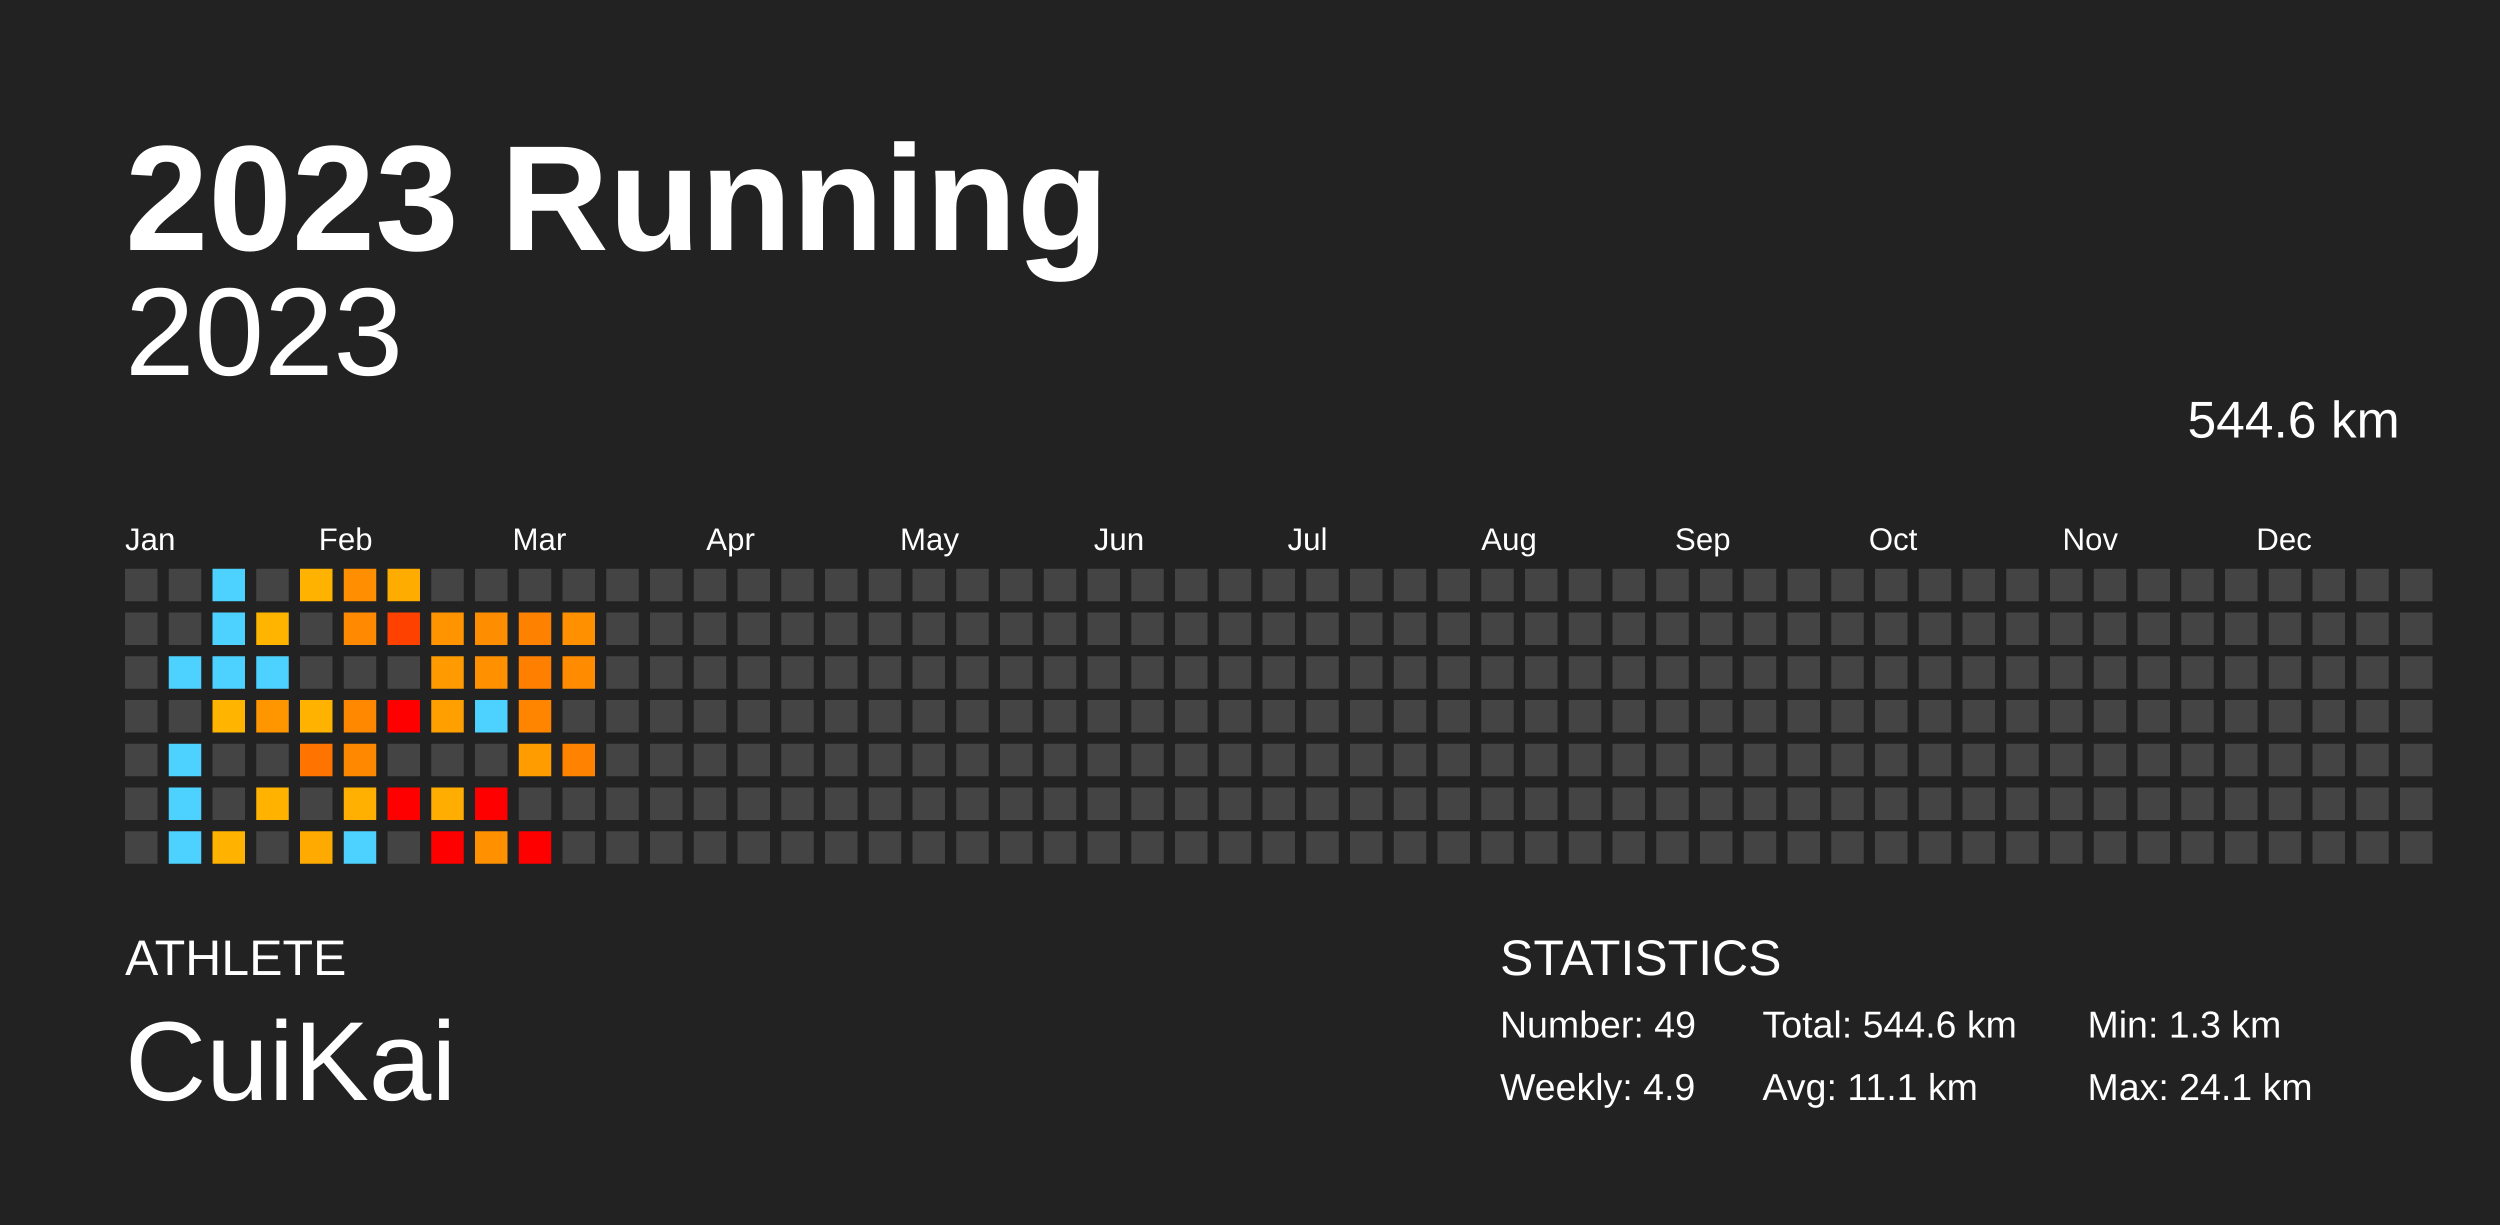
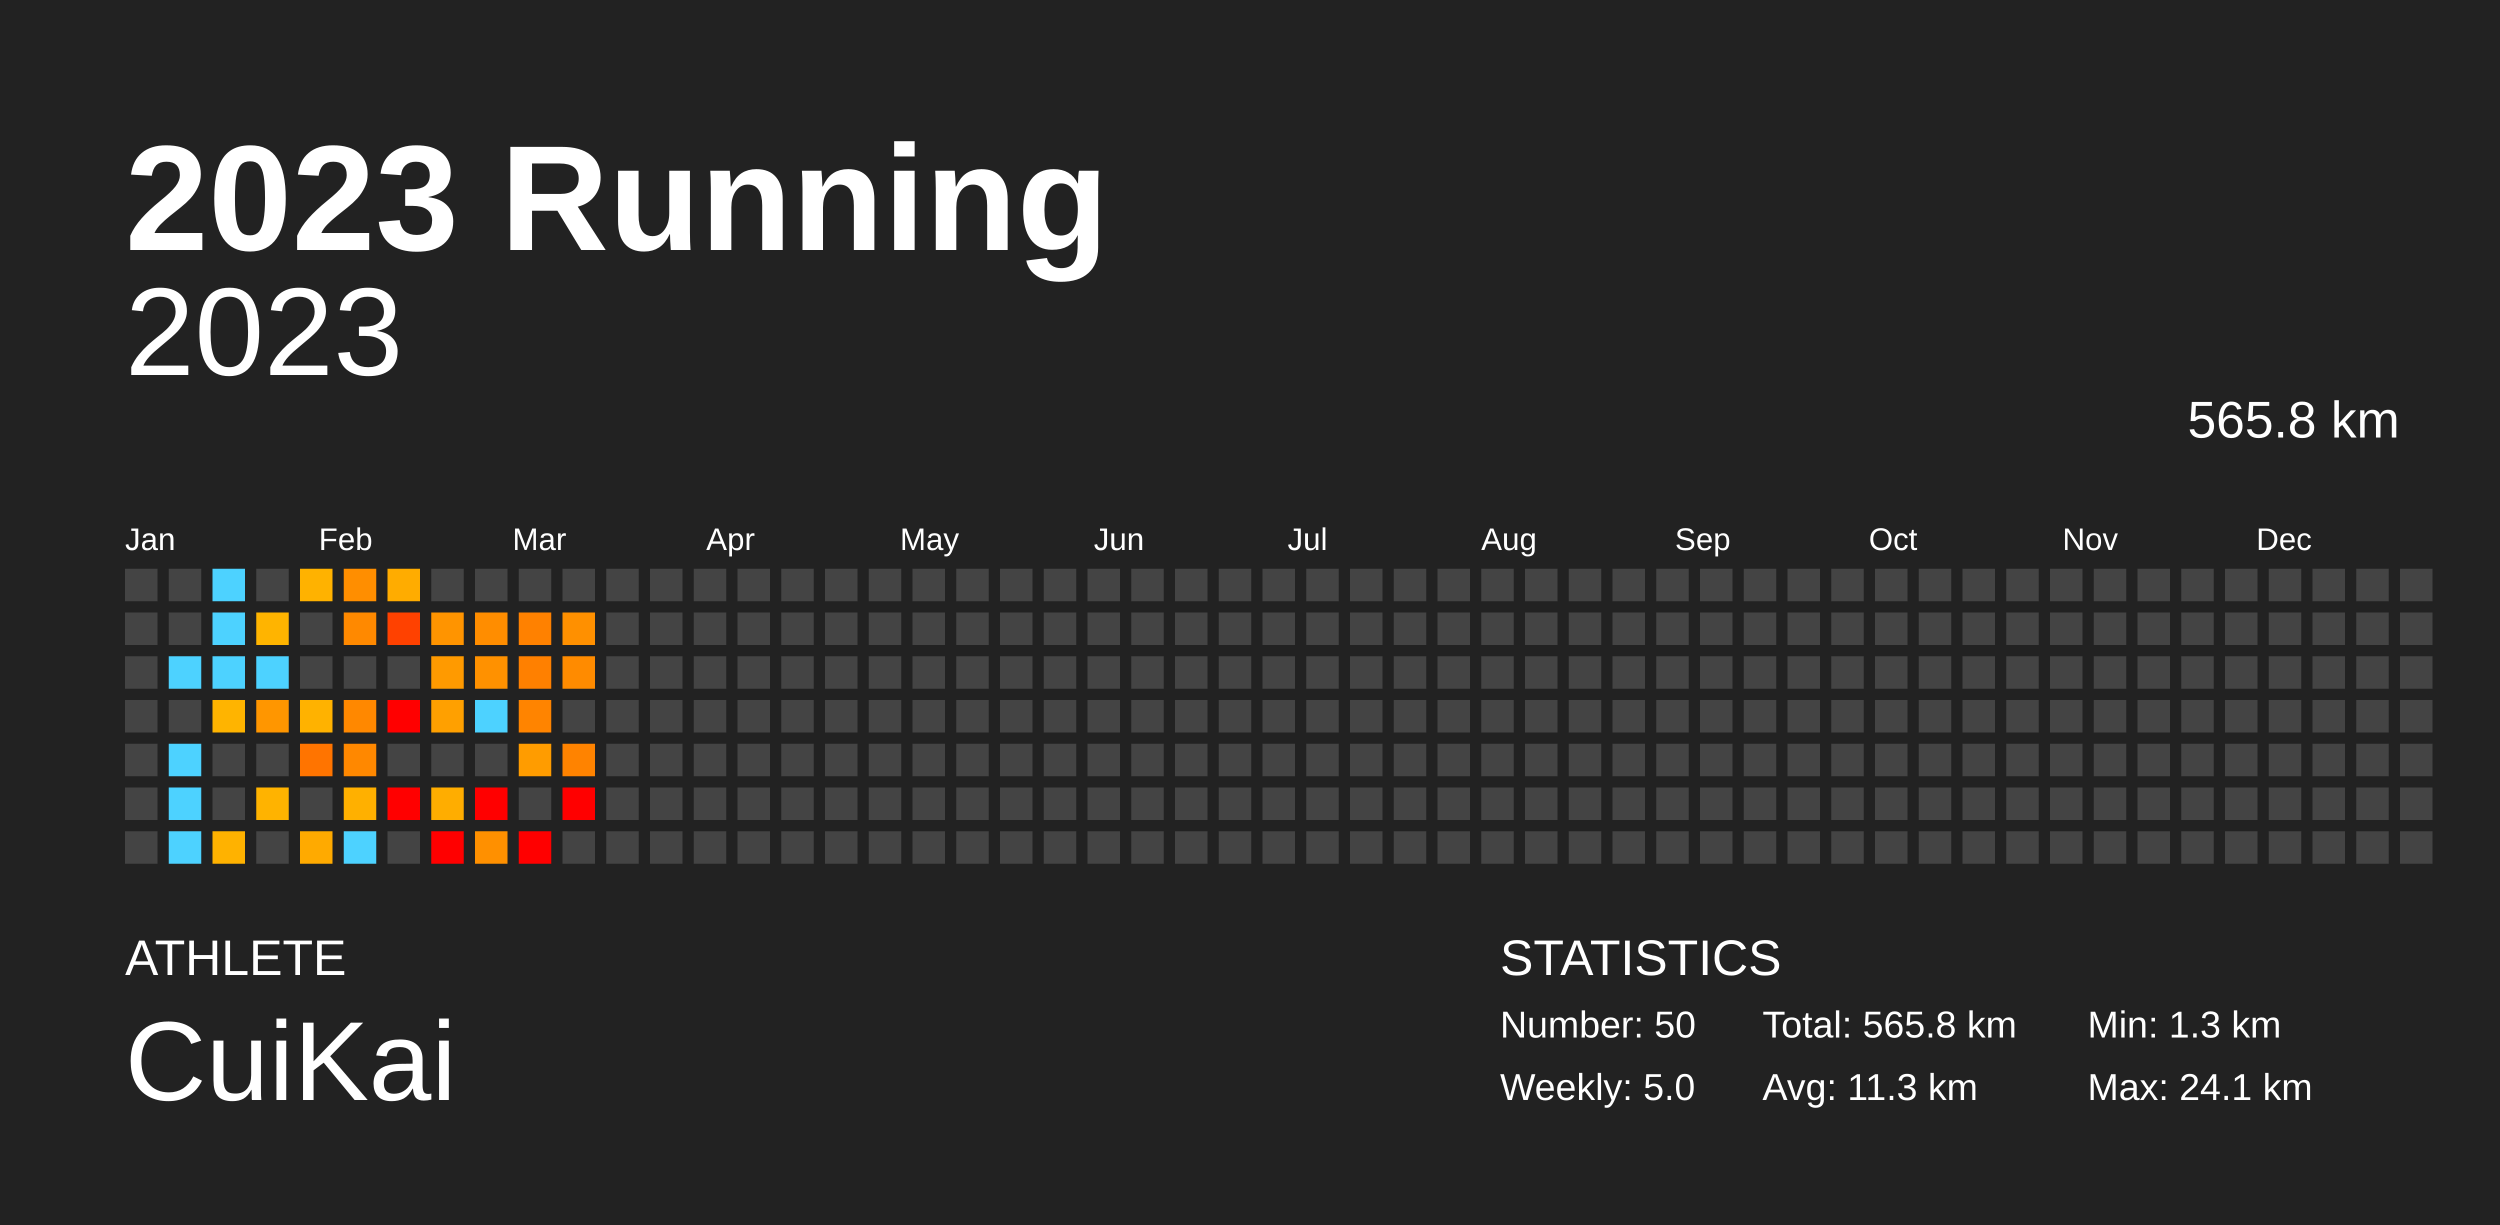
<svg xmlns="http://www.w3.org/2000/svg" baseProfile="full" height="98mm" version="1.1" viewBox="0,0,200,98" width="200mm">
  <defs />
  <rect fill="#222222" height="98" width="200" x="0" y="0" />
  <text fill="#FFFFFF" style="font-size:12px; font-family:Arial; font-weight:bold;" x="10" y="20">2023 Running</text>
  <text fill="#FFFFFF" style="font-size:4px; font-family:Arial" x="10" y="78">ATHLETE</text>
  <text fill="#FFFFFF" style="font-size:9px; font-family:Arial" x="10" y="88">CuiKai</text>
  <text fill="#FFFFFF" style="font-size:4px; font-family:Arial" x="120" y="78">STATISTICS</text>
-   <text fill="#FFFFFF" style="font-size:3px; font-family:Arial" x="120" y="83">Number: 49</text>
-   <text fill="#FFFFFF" style="font-size:3px; font-family:Arial" x="120" y="88">Weekly: 4.9</text>
-   <text fill="#FFFFFF" style="font-size:3px; font-family:Arial" x="141" y="83">Total: 544.6 km</text>
-   <text fill="#FFFFFF" style="font-size:3px; font-family:Arial" x="141" y="88">Avg: 11.1 km</text>
+   <text fill="#FFFFFF" style="font-size:3px; font-family:Arial" x="120" y="83">Number: 50</text>
+   <text fill="#FFFFFF" style="font-size:3px; font-family:Arial" x="120" y="88">Weekly: 5.0</text>
+   <text fill="#FFFFFF" style="font-size:3px; font-family:Arial" x="141" y="83">Total: 565.8 km</text>
+   <text fill="#FFFFFF" style="font-size:3px; font-family:Arial" x="141" y="88">Avg: 11.3 km</text>
  <text fill="#FFFFFF" style="font-size:3px; font-family:Arial" x="167" y="83">Min: 1.3 km</text>
  <text fill="#FFFFFF" style="font-size:3px; font-family:Arial" x="167" y="88">Max: 24.1 km</text>
  <text alignment-baseline="hanging" fill="#FFFFFF" style="font-size:10.0px; font-family:Arial;" x="10" y="30">2023</text>
-   <text alignment-baseline="hanging" fill="#FFFFFF" style="font-size:4.125px; font-family:Arial;" x="175" y="35">544.6 km</text>
+   <text alignment-baseline="hanging" fill="#FFFFFF" style="font-size:4.125px; font-family:Arial;" x="175" y="35">565.8 km</text>
  <text fill="#FFFFFF" style="font-size:2.5px; font-family:Arial" x="10.0" y="44">Jan</text>
  <text fill="#FFFFFF" style="font-size:2.5px; font-family:Arial" x="25.5" y="44">Feb</text>
  <text fill="#FFFFFF" style="font-size:2.5px; font-family:Arial" x="41.0" y="44">Mar</text>
  <text fill="#FFFFFF" style="font-size:2.5px; font-family:Arial" x="56.5" y="44">Apr</text>
  <text fill="#FFFFFF" style="font-size:2.5px; font-family:Arial" x="72.0" y="44">May</text>
  <text fill="#FFFFFF" style="font-size:2.5px; font-family:Arial" x="87.5" y="44">Jun</text>
  <text fill="#FFFFFF" style="font-size:2.5px; font-family:Arial" x="103.0" y="44">Jul</text>
  <text fill="#FFFFFF" style="font-size:2.5px; font-family:Arial" x="118.5" y="44">Aug</text>
  <text fill="#FFFFFF" style="font-size:2.5px; font-family:Arial" x="134.0" y="44">Sep</text>
  <text fill="#FFFFFF" style="font-size:2.5px; font-family:Arial" x="149.5" y="44">Oct</text>
  <text fill="#FFFFFF" style="font-size:2.5px; font-family:Arial" x="165.0" y="44">Nov</text>
  <text fill="#FFFFFF" style="font-size:2.5px; font-family:Arial" x="180.5" y="44">Dec</text>
  <rect fill="#444444" height="2.6" width="2.6" x="10.0" y="45.5" />
  <rect fill="#444444" height="2.6" width="2.6" x="10.0" y="49.0" />
  <rect fill="#444444" height="2.6" width="2.6" x="10.0" y="52.5" />
  <rect fill="#444444" height="2.6" width="2.6" x="10.0" y="56.0" />
  <rect fill="#444444" height="2.6" width="2.6" x="10.0" y="59.5" />
  <rect fill="#444444" height="2.6" width="2.6" x="10.0" y="63.0" />
  <rect fill="#444444" height="2.6" width="2.6" x="10.0" y="66.5" />
  <rect fill="#444444" height="2.6" width="2.6" x="13.5" y="45.5" />
  <rect fill="#444444" height="2.6" width="2.6" x="13.5" y="49.0" />
  <rect fill="#4dd2ff" height="2.6" width="2.6" x="13.5" y="52.5" />
  <rect fill="#444444" height="2.6" width="2.6" x="13.5" y="56.0" />
  <rect fill="#4dd2ff" height="2.6" width="2.6" x="13.5" y="59.5" />
  <rect fill="#4dd2ff" height="2.6" width="2.6" x="13.5" y="63.0" />
  <rect fill="#4dd2ff" height="2.6" width="2.6" x="13.5" y="66.5" />
  <rect fill="#4dd2ff" height="2.6" width="2.6" x="17.0" y="45.5" />
  <rect fill="#4dd2ff" height="2.6" width="2.6" x="17.0" y="49.0" />
  <rect fill="#4dd2ff" height="2.6" width="2.6" x="17.0" y="52.5" />
  <rect fill="#ffb400" height="2.6" width="2.6" x="17.0" y="56.0" />
  <rect fill="#444444" height="2.6" width="2.6" x="17.0" y="59.5" />
  <rect fill="#444444" height="2.6" width="2.6" x="17.0" y="63.0" />
  <rect fill="#ffb200" height="2.6" width="2.6" x="17.0" y="66.5" />
  <rect fill="#444444" height="2.6" width="2.6" x="20.5" y="45.5" />
  <rect fill="#ffb400" height="2.6" width="2.6" x="20.5" y="49.0" />
  <rect fill="#4dd2ff" height="2.6" width="2.6" x="20.5" y="52.5" />
  <rect fill="#ff9600" height="2.6" width="2.6" x="20.5" y="56.0" />
  <rect fill="#444444" height="2.6" width="2.6" x="20.5" y="59.5" />
  <rect fill="#ffb300" height="2.6" width="2.6" x="20.5" y="63.0" />
  <rect fill="#444444" height="2.6" width="2.6" x="20.5" y="66.5" />
  <rect fill="#ffb200" height="2.6" width="2.6" x="24.0" y="45.5" />
  <rect fill="#444444" height="2.6" width="2.6" x="24.0" y="49.0" />
  <rect fill="#444444" height="2.6" width="2.6" x="24.0" y="52.5" />
  <rect fill="#ffb200" height="2.6" width="2.6" x="24.0" y="56.0" />
  <rect fill="#ff7400" height="2.6" width="2.6" x="24.0" y="59.5" />
  <rect fill="#444444" height="2.6" width="2.6" x="24.0" y="63.0" />
  <rect fill="#ffaa00" height="2.6" width="2.6" x="24.0" y="66.5" />
  <rect fill="#ff8e00" height="2.6" width="2.6" x="27.5" y="45.5" />
  <rect fill="#ff8900" height="2.6" width="2.6" x="27.5" y="49.0" />
  <rect fill="#444444" height="2.6" width="2.6" x="27.5" y="52.5" />
  <rect fill="#ff8800" height="2.6" width="2.6" x="27.5" y="56.0" />
  <rect fill="#ff8800" height="2.6" width="2.6" x="27.5" y="59.5" />
  <rect fill="#ffb000" height="2.6" width="2.6" x="27.5" y="63.0" />
  <rect fill="#4dd2ff" height="2.6" width="2.6" x="27.5" y="66.5" />
  <rect fill="#ffac00" height="2.6" width="2.6" x="31.0" y="45.5" />
  <rect fill="#ff4100" height="2.6" width="2.6" x="31.0" y="49.0" />
  <rect fill="#444444" height="2.6" width="2.6" x="31.0" y="52.5" />
  <rect fill="red" height="2.6" width="2.6" x="31.0" y="56.0" />
  <rect fill="#444444" height="2.6" width="2.6" x="31.0" y="59.5" />
  <rect fill="red" height="2.6" width="2.6" x="31.0" y="63.0" />
  <rect fill="#444444" height="2.6" width="2.6" x="31.0" y="66.5" />
  <rect fill="#444444" height="2.6" width="2.6" x="34.5" y="45.5" />
  <rect fill="#ff9400" height="2.6" width="2.6" x="34.5" y="49.0" />
  <rect fill="#ff9a00" height="2.6" width="2.6" x="34.5" y="52.5" />
  <rect fill="#ffa000" height="2.6" width="2.6" x="34.5" y="56.0" />
  <rect fill="#444444" height="2.6" width="2.6" x="34.5" y="59.5" />
  <rect fill="#ffad00" height="2.6" width="2.6" x="34.5" y="63.0" />
  <rect fill="red" height="2.6" width="2.6" x="34.5" y="66.5" />
  <rect fill="#444444" height="2.6" width="2.6" x="38.0" y="45.5" />
  <rect fill="#ff8d00" height="2.6" width="2.6" x="38.0" y="49.0" />
  <rect fill="#ff9100" height="2.6" width="2.6" x="38.0" y="52.5" />
  <rect fill="#4dd2ff" height="2.6" width="2.6" x="38.0" y="56.0" />
  <rect fill="#444444" height="2.6" width="2.6" x="38.0" y="59.5" />
  <rect fill="red" height="2.6" width="2.6" x="38.0" y="63.0" />
  <rect fill="#ff9000" height="2.6" width="2.6" x="38.0" y="66.5" />
  <rect fill="#444444" height="2.6" width="2.6" x="41.5" y="45.5" />
  <rect fill="#ff8100" height="2.6" width="2.6" x="41.5" y="49.0" />
  <rect fill="#ff8000" height="2.6" width="2.6" x="41.5" y="52.5" />
  <rect fill="#ff8400" height="2.6" width="2.6" x="41.5" y="56.0" />
  <rect fill="#ff9c00" height="2.6" width="2.6" x="41.5" y="59.5" />
  <rect fill="#444444" height="2.6" width="2.6" x="41.5" y="63.0" />
  <rect fill="red" height="2.6" width="2.6" x="41.5" y="66.5" />
  <rect fill="#444444" height="2.6" width="2.6" x="45.0" y="45.5" />
  <rect fill="#ff9000" height="2.6" width="2.6" x="45.0" y="49.0" />
  <rect fill="#ff8b00" height="2.6" width="2.6" x="45.0" y="52.5" />
  <rect fill="#444444" height="2.6" width="2.6" x="45.0" y="56.0" />
  <rect fill="#ff8300" height="2.6" width="2.6" x="45.0" y="59.5" />
-   <rect fill="#444444" height="2.6" width="2.6" x="45.0" y="63.0" />
+   <rect fill="red" height="2.6" width="2.6" x="45.0" y="63.0" />
  <rect fill="#444444" height="2.6" width="2.6" x="45.0" y="66.5" />
  <rect fill="#444444" height="2.6" width="2.6" x="48.5" y="45.5" />
  <rect fill="#444444" height="2.6" width="2.6" x="48.5" y="49.0" />
  <rect fill="#444444" height="2.6" width="2.6" x="48.5" y="52.5" />
  <rect fill="#444444" height="2.6" width="2.6" x="48.5" y="56.0" />
  <rect fill="#444444" height="2.6" width="2.6" x="48.5" y="59.5" />
  <rect fill="#444444" height="2.6" width="2.6" x="48.5" y="63.0" />
  <rect fill="#444444" height="2.6" width="2.6" x="48.5" y="66.5" />
  <rect fill="#444444" height="2.6" width="2.6" x="52.0" y="45.5" />
  <rect fill="#444444" height="2.6" width="2.6" x="52.0" y="49.0" />
  <rect fill="#444444" height="2.6" width="2.6" x="52.0" y="52.5" />
  <rect fill="#444444" height="2.6" width="2.6" x="52.0" y="56.0" />
  <rect fill="#444444" height="2.6" width="2.6" x="52.0" y="59.5" />
  <rect fill="#444444" height="2.6" width="2.6" x="52.0" y="63.0" />
  <rect fill="#444444" height="2.6" width="2.6" x="52.0" y="66.5" />
  <rect fill="#444444" height="2.6" width="2.6" x="55.5" y="45.5" />
  <rect fill="#444444" height="2.6" width="2.6" x="55.5" y="49.0" />
  <rect fill="#444444" height="2.6" width="2.6" x="55.5" y="52.5" />
  <rect fill="#444444" height="2.6" width="2.6" x="55.5" y="56.0" />
  <rect fill="#444444" height="2.6" width="2.6" x="55.5" y="59.5" />
  <rect fill="#444444" height="2.6" width="2.6" x="55.5" y="63.0" />
  <rect fill="#444444" height="2.6" width="2.6" x="55.5" y="66.5" />
  <rect fill="#444444" height="2.6" width="2.6" x="59.0" y="45.5" />
  <rect fill="#444444" height="2.6" width="2.6" x="59.0" y="49.0" />
  <rect fill="#444444" height="2.6" width="2.6" x="59.0" y="52.5" />
  <rect fill="#444444" height="2.6" width="2.6" x="59.0" y="56.0" />
  <rect fill="#444444" height="2.6" width="2.6" x="59.0" y="59.5" />
  <rect fill="#444444" height="2.6" width="2.6" x="59.0" y="63.0" />
  <rect fill="#444444" height="2.6" width="2.6" x="59.0" y="66.5" />
  <rect fill="#444444" height="2.6" width="2.6" x="62.5" y="45.5" />
  <rect fill="#444444" height="2.6" width="2.6" x="62.5" y="49.0" />
  <rect fill="#444444" height="2.6" width="2.6" x="62.5" y="52.5" />
  <rect fill="#444444" height="2.6" width="2.6" x="62.5" y="56.0" />
  <rect fill="#444444" height="2.6" width="2.6" x="62.5" y="59.5" />
  <rect fill="#444444" height="2.6" width="2.6" x="62.5" y="63.0" />
  <rect fill="#444444" height="2.6" width="2.6" x="62.5" y="66.5" />
  <rect fill="#444444" height="2.6" width="2.6" x="66.0" y="45.5" />
  <rect fill="#444444" height="2.6" width="2.6" x="66.0" y="49.0" />
  <rect fill="#444444" height="2.6" width="2.6" x="66.0" y="52.5" />
  <rect fill="#444444" height="2.6" width="2.6" x="66.0" y="56.0" />
  <rect fill="#444444" height="2.6" width="2.6" x="66.0" y="59.5" />
  <rect fill="#444444" height="2.6" width="2.6" x="66.0" y="63.0" />
  <rect fill="#444444" height="2.6" width="2.6" x="66.0" y="66.5" />
  <rect fill="#444444" height="2.6" width="2.6" x="69.5" y="45.5" />
  <rect fill="#444444" height="2.6" width="2.6" x="69.5" y="49.0" />
  <rect fill="#444444" height="2.6" width="2.6" x="69.5" y="52.5" />
  <rect fill="#444444" height="2.6" width="2.6" x="69.5" y="56.0" />
  <rect fill="#444444" height="2.6" width="2.6" x="69.5" y="59.5" />
  <rect fill="#444444" height="2.6" width="2.6" x="69.5" y="63.0" />
  <rect fill="#444444" height="2.6" width="2.6" x="69.5" y="66.5" />
  <rect fill="#444444" height="2.6" width="2.6" x="73.0" y="45.5" />
  <rect fill="#444444" height="2.6" width="2.6" x="73.0" y="49.0" />
  <rect fill="#444444" height="2.6" width="2.6" x="73.0" y="52.5" />
  <rect fill="#444444" height="2.6" width="2.6" x="73.0" y="56.0" />
  <rect fill="#444444" height="2.6" width="2.6" x="73.0" y="59.5" />
  <rect fill="#444444" height="2.6" width="2.6" x="73.0" y="63.0" />
  <rect fill="#444444" height="2.6" width="2.6" x="73.0" y="66.5" />
  <rect fill="#444444" height="2.6" width="2.6" x="76.5" y="45.5" />
  <rect fill="#444444" height="2.6" width="2.6" x="76.5" y="49.0" />
  <rect fill="#444444" height="2.6" width="2.6" x="76.5" y="52.5" />
  <rect fill="#444444" height="2.6" width="2.6" x="76.5" y="56.0" />
  <rect fill="#444444" height="2.6" width="2.6" x="76.5" y="59.5" />
  <rect fill="#444444" height="2.6" width="2.6" x="76.5" y="63.0" />
  <rect fill="#444444" height="2.6" width="2.6" x="76.5" y="66.5" />
  <rect fill="#444444" height="2.6" width="2.6" x="80.0" y="45.5" />
  <rect fill="#444444" height="2.6" width="2.6" x="80.0" y="49.0" />
  <rect fill="#444444" height="2.6" width="2.6" x="80.0" y="52.5" />
  <rect fill="#444444" height="2.6" width="2.6" x="80.0" y="56.0" />
  <rect fill="#444444" height="2.6" width="2.6" x="80.0" y="59.5" />
  <rect fill="#444444" height="2.6" width="2.6" x="80.0" y="63.0" />
  <rect fill="#444444" height="2.6" width="2.6" x="80.0" y="66.5" />
  <rect fill="#444444" height="2.6" width="2.6" x="83.5" y="45.5" />
  <rect fill="#444444" height="2.6" width="2.6" x="83.5" y="49.0" />
  <rect fill="#444444" height="2.6" width="2.6" x="83.5" y="52.5" />
  <rect fill="#444444" height="2.6" width="2.6" x="83.5" y="56.0" />
  <rect fill="#444444" height="2.6" width="2.6" x="83.5" y="59.5" />
  <rect fill="#444444" height="2.6" width="2.6" x="83.5" y="63.0" />
  <rect fill="#444444" height="2.6" width="2.6" x="83.5" y="66.5" />
  <rect fill="#444444" height="2.6" width="2.6" x="87.0" y="45.5" />
  <rect fill="#444444" height="2.6" width="2.6" x="87.0" y="49.0" />
  <rect fill="#444444" height="2.6" width="2.6" x="87.0" y="52.5" />
  <rect fill="#444444" height="2.6" width="2.6" x="87.0" y="56.0" />
  <rect fill="#444444" height="2.6" width="2.6" x="87.0" y="59.5" />
  <rect fill="#444444" height="2.6" width="2.6" x="87.0" y="63.0" />
  <rect fill="#444444" height="2.6" width="2.6" x="87.0" y="66.5" />
  <rect fill="#444444" height="2.6" width="2.6" x="90.5" y="45.5" />
  <rect fill="#444444" height="2.6" width="2.6" x="90.5" y="49.0" />
  <rect fill="#444444" height="2.6" width="2.6" x="90.5" y="52.5" />
  <rect fill="#444444" height="2.6" width="2.6" x="90.5" y="56.0" />
  <rect fill="#444444" height="2.6" width="2.6" x="90.5" y="59.5" />
  <rect fill="#444444" height="2.6" width="2.6" x="90.5" y="63.0" />
  <rect fill="#444444" height="2.6" width="2.6" x="90.5" y="66.5" />
  <rect fill="#444444" height="2.6" width="2.6" x="94.0" y="45.5" />
  <rect fill="#444444" height="2.6" width="2.6" x="94.0" y="49.0" />
  <rect fill="#444444" height="2.6" width="2.6" x="94.0" y="52.5" />
  <rect fill="#444444" height="2.6" width="2.6" x="94.0" y="56.0" />
  <rect fill="#444444" height="2.6" width="2.6" x="94.0" y="59.5" />
  <rect fill="#444444" height="2.6" width="2.6" x="94.0" y="63.0" />
  <rect fill="#444444" height="2.6" width="2.6" x="94.0" y="66.5" />
  <rect fill="#444444" height="2.6" width="2.6" x="97.5" y="45.5" />
  <rect fill="#444444" height="2.6" width="2.6" x="97.5" y="49.0" />
  <rect fill="#444444" height="2.6" width="2.6" x="97.5" y="52.5" />
  <rect fill="#444444" height="2.6" width="2.6" x="97.5" y="56.0" />
  <rect fill="#444444" height="2.6" width="2.6" x="97.5" y="59.5" />
  <rect fill="#444444" height="2.6" width="2.6" x="97.5" y="63.0" />
  <rect fill="#444444" height="2.6" width="2.6" x="97.5" y="66.5" />
  <rect fill="#444444" height="2.6" width="2.6" x="101.0" y="45.5" />
  <rect fill="#444444" height="2.6" width="2.6" x="101.0" y="49.0" />
  <rect fill="#444444" height="2.6" width="2.6" x="101.0" y="52.5" />
  <rect fill="#444444" height="2.6" width="2.6" x="101.0" y="56.0" />
  <rect fill="#444444" height="2.6" width="2.6" x="101.0" y="59.5" />
  <rect fill="#444444" height="2.6" width="2.6" x="101.0" y="63.0" />
  <rect fill="#444444" height="2.6" width="2.6" x="101.0" y="66.5" />
  <rect fill="#444444" height="2.6" width="2.6" x="104.5" y="45.5" />
  <rect fill="#444444" height="2.6" width="2.6" x="104.5" y="49.0" />
  <rect fill="#444444" height="2.6" width="2.6" x="104.5" y="52.5" />
  <rect fill="#444444" height="2.6" width="2.6" x="104.5" y="56.0" />
  <rect fill="#444444" height="2.6" width="2.6" x="104.5" y="59.5" />
  <rect fill="#444444" height="2.6" width="2.6" x="104.5" y="63.0" />
  <rect fill="#444444" height="2.6" width="2.6" x="104.5" y="66.5" />
  <rect fill="#444444" height="2.6" width="2.6" x="108.0" y="45.5" />
  <rect fill="#444444" height="2.6" width="2.6" x="108.0" y="49.0" />
  <rect fill="#444444" height="2.6" width="2.6" x="108.0" y="52.5" />
  <rect fill="#444444" height="2.6" width="2.6" x="108.0" y="56.0" />
  <rect fill="#444444" height="2.6" width="2.6" x="108.0" y="59.5" />
  <rect fill="#444444" height="2.6" width="2.6" x="108.0" y="63.0" />
  <rect fill="#444444" height="2.6" width="2.6" x="108.0" y="66.5" />
  <rect fill="#444444" height="2.6" width="2.6" x="111.5" y="45.5" />
  <rect fill="#444444" height="2.6" width="2.6" x="111.5" y="49.0" />
  <rect fill="#444444" height="2.6" width="2.6" x="111.5" y="52.5" />
  <rect fill="#444444" height="2.6" width="2.6" x="111.5" y="56.0" />
  <rect fill="#444444" height="2.6" width="2.6" x="111.5" y="59.5" />
  <rect fill="#444444" height="2.6" width="2.6" x="111.5" y="63.0" />
  <rect fill="#444444" height="2.6" width="2.6" x="111.5" y="66.5" />
  <rect fill="#444444" height="2.6" width="2.6" x="115.0" y="45.5" />
  <rect fill="#444444" height="2.6" width="2.6" x="115.0" y="49.0" />
  <rect fill="#444444" height="2.6" width="2.6" x="115.0" y="52.5" />
  <rect fill="#444444" height="2.6" width="2.6" x="115.0" y="56.0" />
  <rect fill="#444444" height="2.6" width="2.6" x="115.0" y="59.5" />
  <rect fill="#444444" height="2.6" width="2.6" x="115.0" y="63.0" />
  <rect fill="#444444" height="2.6" width="2.6" x="115.0" y="66.5" />
  <rect fill="#444444" height="2.6" width="2.6" x="118.5" y="45.5" />
  <rect fill="#444444" height="2.6" width="2.6" x="118.5" y="49.0" />
  <rect fill="#444444" height="2.6" width="2.6" x="118.5" y="52.5" />
  <rect fill="#444444" height="2.6" width="2.6" x="118.5" y="56.0" />
  <rect fill="#444444" height="2.6" width="2.6" x="118.5" y="59.5" />
  <rect fill="#444444" height="2.6" width="2.6" x="118.5" y="63.0" />
  <rect fill="#444444" height="2.6" width="2.6" x="118.5" y="66.5" />
  <rect fill="#444444" height="2.6" width="2.6" x="122.0" y="45.5" />
  <rect fill="#444444" height="2.6" width="2.6" x="122.0" y="49.0" />
  <rect fill="#444444" height="2.6" width="2.6" x="122.0" y="52.5" />
  <rect fill="#444444" height="2.6" width="2.6" x="122.0" y="56.0" />
  <rect fill="#444444" height="2.6" width="2.6" x="122.0" y="59.5" />
  <rect fill="#444444" height="2.6" width="2.6" x="122.0" y="63.0" />
  <rect fill="#444444" height="2.6" width="2.6" x="122.0" y="66.5" />
  <rect fill="#444444" height="2.6" width="2.6" x="125.5" y="45.5" />
  <rect fill="#444444" height="2.6" width="2.6" x="125.5" y="49.0" />
  <rect fill="#444444" height="2.6" width="2.6" x="125.5" y="52.5" />
  <rect fill="#444444" height="2.6" width="2.6" x="125.5" y="56.0" />
  <rect fill="#444444" height="2.6" width="2.6" x="125.5" y="59.5" />
  <rect fill="#444444" height="2.6" width="2.6" x="125.5" y="63.0" />
  <rect fill="#444444" height="2.6" width="2.6" x="125.5" y="66.5" />
  <rect fill="#444444" height="2.6" width="2.6" x="129.0" y="45.5" />
  <rect fill="#444444" height="2.6" width="2.6" x="129.0" y="49.0" />
  <rect fill="#444444" height="2.6" width="2.6" x="129.0" y="52.5" />
  <rect fill="#444444" height="2.6" width="2.6" x="129.0" y="56.0" />
  <rect fill="#444444" height="2.6" width="2.6" x="129.0" y="59.5" />
  <rect fill="#444444" height="2.6" width="2.6" x="129.0" y="63.0" />
  <rect fill="#444444" height="2.6" width="2.6" x="129.0" y="66.5" />
  <rect fill="#444444" height="2.6" width="2.6" x="132.5" y="45.5" />
  <rect fill="#444444" height="2.6" width="2.6" x="132.5" y="49.0" />
  <rect fill="#444444" height="2.6" width="2.6" x="132.5" y="52.5" />
  <rect fill="#444444" height="2.6" width="2.6" x="132.5" y="56.0" />
  <rect fill="#444444" height="2.6" width="2.6" x="132.5" y="59.5" />
  <rect fill="#444444" height="2.6" width="2.6" x="132.5" y="63.0" />
  <rect fill="#444444" height="2.6" width="2.6" x="132.5" y="66.5" />
  <rect fill="#444444" height="2.6" width="2.6" x="136.0" y="45.5" />
  <rect fill="#444444" height="2.6" width="2.6" x="136.0" y="49.0" />
  <rect fill="#444444" height="2.6" width="2.6" x="136.0" y="52.5" />
  <rect fill="#444444" height="2.6" width="2.6" x="136.0" y="56.0" />
  <rect fill="#444444" height="2.6" width="2.6" x="136.0" y="59.5" />
  <rect fill="#444444" height="2.6" width="2.6" x="136.0" y="63.0" />
  <rect fill="#444444" height="2.6" width="2.6" x="136.0" y="66.5" />
  <rect fill="#444444" height="2.6" width="2.6" x="139.5" y="45.5" />
  <rect fill="#444444" height="2.6" width="2.6" x="139.5" y="49.0" />
  <rect fill="#444444" height="2.6" width="2.6" x="139.5" y="52.5" />
  <rect fill="#444444" height="2.6" width="2.6" x="139.5" y="56.0" />
  <rect fill="#444444" height="2.6" width="2.6" x="139.5" y="59.5" />
  <rect fill="#444444" height="2.6" width="2.6" x="139.5" y="63.0" />
  <rect fill="#444444" height="2.6" width="2.6" x="139.5" y="66.5" />
  <rect fill="#444444" height="2.6" width="2.6" x="143.0" y="45.5" />
  <rect fill="#444444" height="2.6" width="2.6" x="143.0" y="49.0" />
  <rect fill="#444444" height="2.6" width="2.6" x="143.0" y="52.5" />
  <rect fill="#444444" height="2.6" width="2.6" x="143.0" y="56.0" />
  <rect fill="#444444" height="2.6" width="2.6" x="143.0" y="59.5" />
  <rect fill="#444444" height="2.6" width="2.6" x="143.0" y="63.0" />
  <rect fill="#444444" height="2.6" width="2.6" x="143.0" y="66.5" />
  <rect fill="#444444" height="2.6" width="2.6" x="146.5" y="45.5" />
  <rect fill="#444444" height="2.6" width="2.6" x="146.5" y="49.0" />
  <rect fill="#444444" height="2.6" width="2.6" x="146.5" y="52.5" />
  <rect fill="#444444" height="2.6" width="2.6" x="146.5" y="56.0" />
  <rect fill="#444444" height="2.6" width="2.6" x="146.5" y="59.5" />
  <rect fill="#444444" height="2.6" width="2.6" x="146.5" y="63.0" />
  <rect fill="#444444" height="2.6" width="2.6" x="146.5" y="66.5" />
  <rect fill="#444444" height="2.6" width="2.6" x="150.0" y="45.5" />
  <rect fill="#444444" height="2.6" width="2.6" x="150.0" y="49.0" />
  <rect fill="#444444" height="2.6" width="2.6" x="150.0" y="52.5" />
  <rect fill="#444444" height="2.6" width="2.6" x="150.0" y="56.0" />
  <rect fill="#444444" height="2.6" width="2.6" x="150.0" y="59.5" />
  <rect fill="#444444" height="2.6" width="2.6" x="150.0" y="63.0" />
  <rect fill="#444444" height="2.6" width="2.6" x="150.0" y="66.5" />
  <rect fill="#444444" height="2.6" width="2.6" x="153.5" y="45.5" />
  <rect fill="#444444" height="2.6" width="2.6" x="153.5" y="49.0" />
  <rect fill="#444444" height="2.6" width="2.6" x="153.5" y="52.5" />
  <rect fill="#444444" height="2.6" width="2.6" x="153.5" y="56.0" />
  <rect fill="#444444" height="2.6" width="2.6" x="153.5" y="59.5" />
  <rect fill="#444444" height="2.6" width="2.6" x="153.5" y="63.0" />
  <rect fill="#444444" height="2.6" width="2.6" x="153.5" y="66.5" />
  <rect fill="#444444" height="2.6" width="2.6" x="157.0" y="45.5" />
  <rect fill="#444444" height="2.6" width="2.6" x="157.0" y="49.0" />
  <rect fill="#444444" height="2.6" width="2.6" x="157.0" y="52.5" />
  <rect fill="#444444" height="2.6" width="2.6" x="157.0" y="56.0" />
  <rect fill="#444444" height="2.6" width="2.6" x="157.0" y="59.5" />
  <rect fill="#444444" height="2.6" width="2.6" x="157.0" y="63.0" />
  <rect fill="#444444" height="2.6" width="2.6" x="157.0" y="66.5" />
  <rect fill="#444444" height="2.6" width="2.6" x="160.5" y="45.5" />
  <rect fill="#444444" height="2.6" width="2.6" x="160.5" y="49.0" />
  <rect fill="#444444" height="2.6" width="2.6" x="160.5" y="52.5" />
  <rect fill="#444444" height="2.6" width="2.6" x="160.5" y="56.0" />
  <rect fill="#444444" height="2.6" width="2.6" x="160.5" y="59.5" />
  <rect fill="#444444" height="2.6" width="2.6" x="160.5" y="63.0" />
  <rect fill="#444444" height="2.6" width="2.6" x="160.5" y="66.5" />
  <rect fill="#444444" height="2.6" width="2.6" x="164.0" y="45.5" />
  <rect fill="#444444" height="2.6" width="2.6" x="164.0" y="49.0" />
  <rect fill="#444444" height="2.6" width="2.6" x="164.0" y="52.5" />
  <rect fill="#444444" height="2.6" width="2.6" x="164.0" y="56.0" />
  <rect fill="#444444" height="2.6" width="2.6" x="164.0" y="59.5" />
  <rect fill="#444444" height="2.6" width="2.6" x="164.0" y="63.0" />
  <rect fill="#444444" height="2.6" width="2.6" x="164.0" y="66.5" />
  <rect fill="#444444" height="2.6" width="2.6" x="167.5" y="45.5" />
  <rect fill="#444444" height="2.6" width="2.6" x="167.5" y="49.0" />
  <rect fill="#444444" height="2.6" width="2.6" x="167.5" y="52.5" />
  <rect fill="#444444" height="2.6" width="2.6" x="167.5" y="56.0" />
  <rect fill="#444444" height="2.6" width="2.6" x="167.5" y="59.5" />
  <rect fill="#444444" height="2.6" width="2.6" x="167.5" y="63.0" />
  <rect fill="#444444" height="2.6" width="2.6" x="167.5" y="66.5" />
  <rect fill="#444444" height="2.6" width="2.6" x="171.0" y="45.5" />
  <rect fill="#444444" height="2.6" width="2.6" x="171.0" y="49.0" />
  <rect fill="#444444" height="2.6" width="2.6" x="171.0" y="52.5" />
  <rect fill="#444444" height="2.6" width="2.6" x="171.0" y="56.0" />
  <rect fill="#444444" height="2.6" width="2.6" x="171.0" y="59.5" />
  <rect fill="#444444" height="2.6" width="2.6" x="171.0" y="63.0" />
  <rect fill="#444444" height="2.6" width="2.6" x="171.0" y="66.5" />
  <rect fill="#444444" height="2.6" width="2.6" x="174.5" y="45.5" />
  <rect fill="#444444" height="2.6" width="2.6" x="174.5" y="49.0" />
  <rect fill="#444444" height="2.6" width="2.6" x="174.5" y="52.5" />
  <rect fill="#444444" height="2.6" width="2.6" x="174.5" y="56.0" />
  <rect fill="#444444" height="2.6" width="2.6" x="174.5" y="59.5" />
  <rect fill="#444444" height="2.6" width="2.6" x="174.5" y="63.0" />
  <rect fill="#444444" height="2.6" width="2.6" x="174.5" y="66.5" />
  <rect fill="#444444" height="2.6" width="2.6" x="178.0" y="45.5" />
  <rect fill="#444444" height="2.6" width="2.6" x="178.0" y="49.0" />
  <rect fill="#444444" height="2.6" width="2.6" x="178.0" y="52.5" />
  <rect fill="#444444" height="2.6" width="2.6" x="178.0" y="56.0" />
  <rect fill="#444444" height="2.6" width="2.6" x="178.0" y="59.5" />
  <rect fill="#444444" height="2.6" width="2.6" x="178.0" y="63.0" />
  <rect fill="#444444" height="2.6" width="2.6" x="178.0" y="66.5" />
  <rect fill="#444444" height="2.6" width="2.6" x="181.5" y="45.5" />
  <rect fill="#444444" height="2.6" width="2.6" x="181.5" y="49.0" />
  <rect fill="#444444" height="2.6" width="2.6" x="181.5" y="52.5" />
  <rect fill="#444444" height="2.6" width="2.6" x="181.5" y="56.0" />
  <rect fill="#444444" height="2.6" width="2.6" x="181.5" y="59.5" />
  <rect fill="#444444" height="2.6" width="2.6" x="181.5" y="63.0" />
  <rect fill="#444444" height="2.6" width="2.6" x="181.5" y="66.5" />
  <rect fill="#444444" height="2.6" width="2.6" x="185.0" y="45.5" />
  <rect fill="#444444" height="2.6" width="2.6" x="185.0" y="49.0" />
  <rect fill="#444444" height="2.6" width="2.6" x="185.0" y="52.5" />
  <rect fill="#444444" height="2.6" width="2.6" x="185.0" y="56.0" />
  <rect fill="#444444" height="2.6" width="2.6" x="185.0" y="59.5" />
  <rect fill="#444444" height="2.6" width="2.6" x="185.0" y="63.0" />
  <rect fill="#444444" height="2.6" width="2.6" x="185.0" y="66.5" />
  <rect fill="#444444" height="2.6" width="2.6" x="188.5" y="45.5" />
  <rect fill="#444444" height="2.6" width="2.6" x="188.5" y="49.0" />
  <rect fill="#444444" height="2.6" width="2.6" x="188.5" y="52.5" />
  <rect fill="#444444" height="2.6" width="2.6" x="188.5" y="56.0" />
  <rect fill="#444444" height="2.6" width="2.6" x="188.5" y="59.5" />
  <rect fill="#444444" height="2.6" width="2.6" x="188.5" y="63.0" />
  <rect fill="#444444" height="2.6" width="2.6" x="188.5" y="66.5" />
  <rect fill="#444444" height="2.6" width="2.6" x="192.0" y="45.5" />
  <rect fill="#444444" height="2.6" width="2.6" x="192.0" y="49.0" />
  <rect fill="#444444" height="2.6" width="2.6" x="192.0" y="52.5" />
  <rect fill="#444444" height="2.6" width="2.6" x="192.0" y="56.0" />
  <rect fill="#444444" height="2.6" width="2.6" x="192.0" y="59.5" />
  <rect fill="#444444" height="2.6" width="2.6" x="192.0" y="63.0" />
  <rect fill="#444444" height="2.6" width="2.6" x="192.0" y="66.5" />
</svg>
